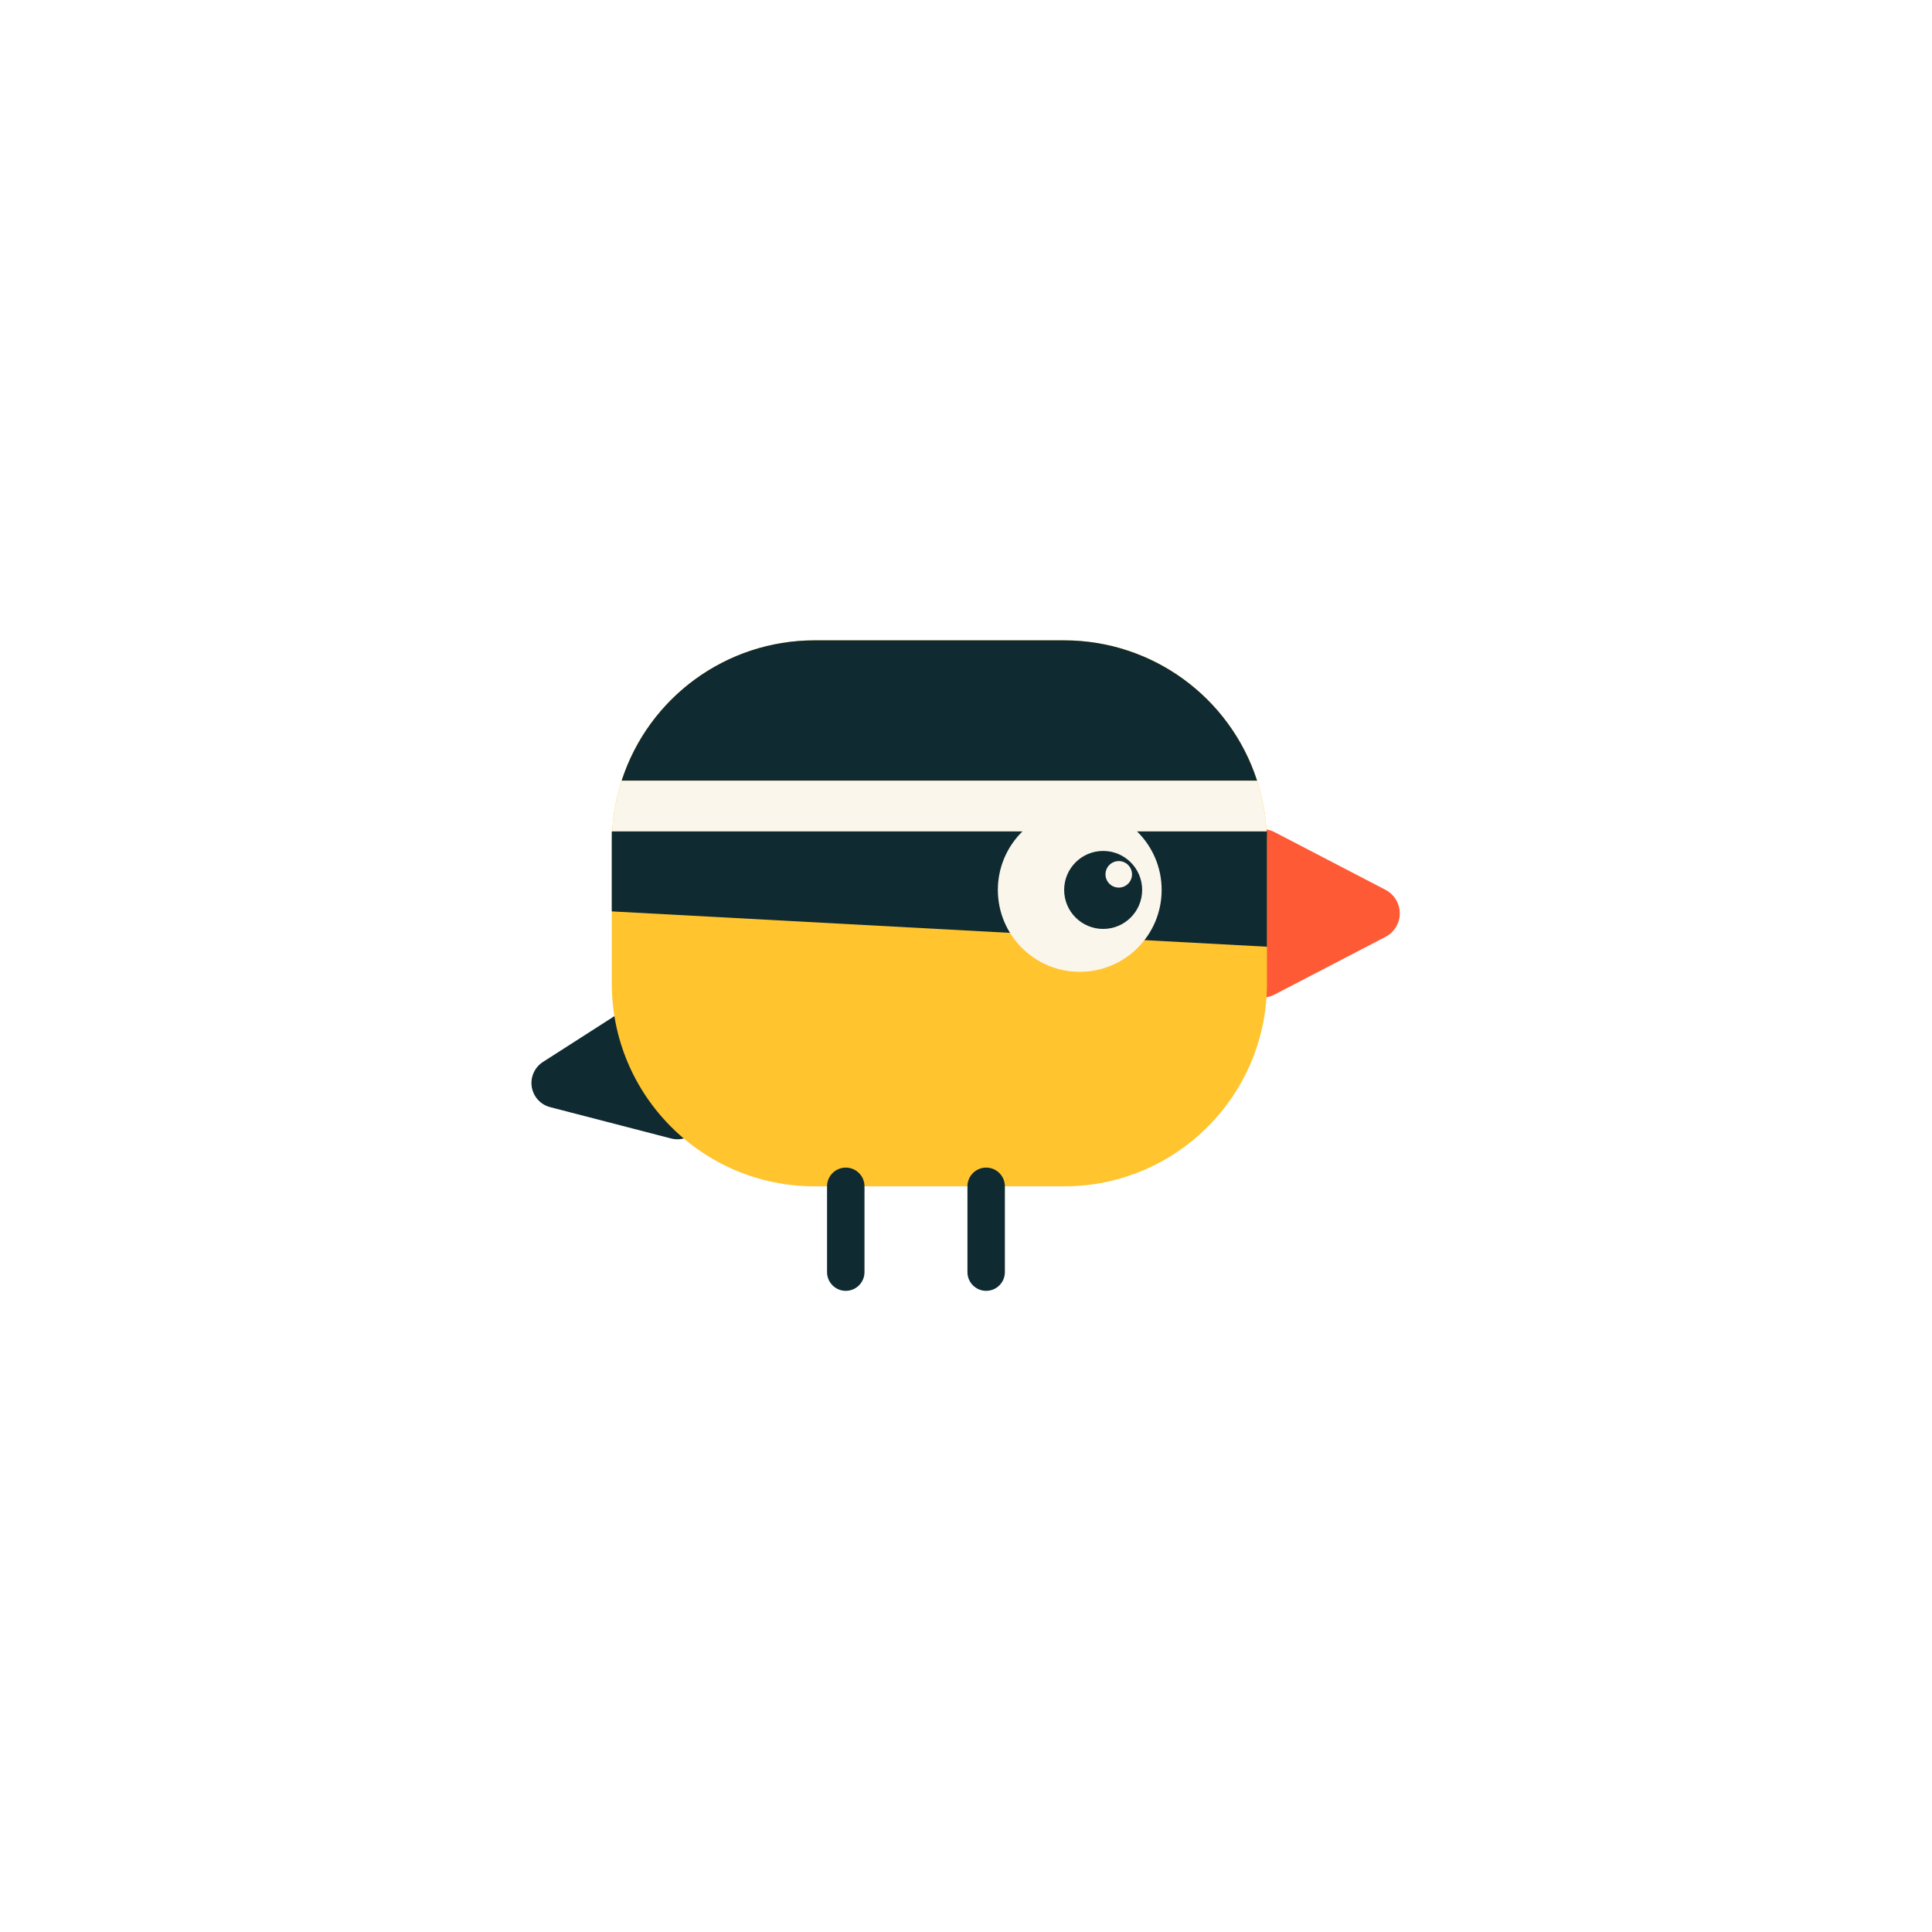
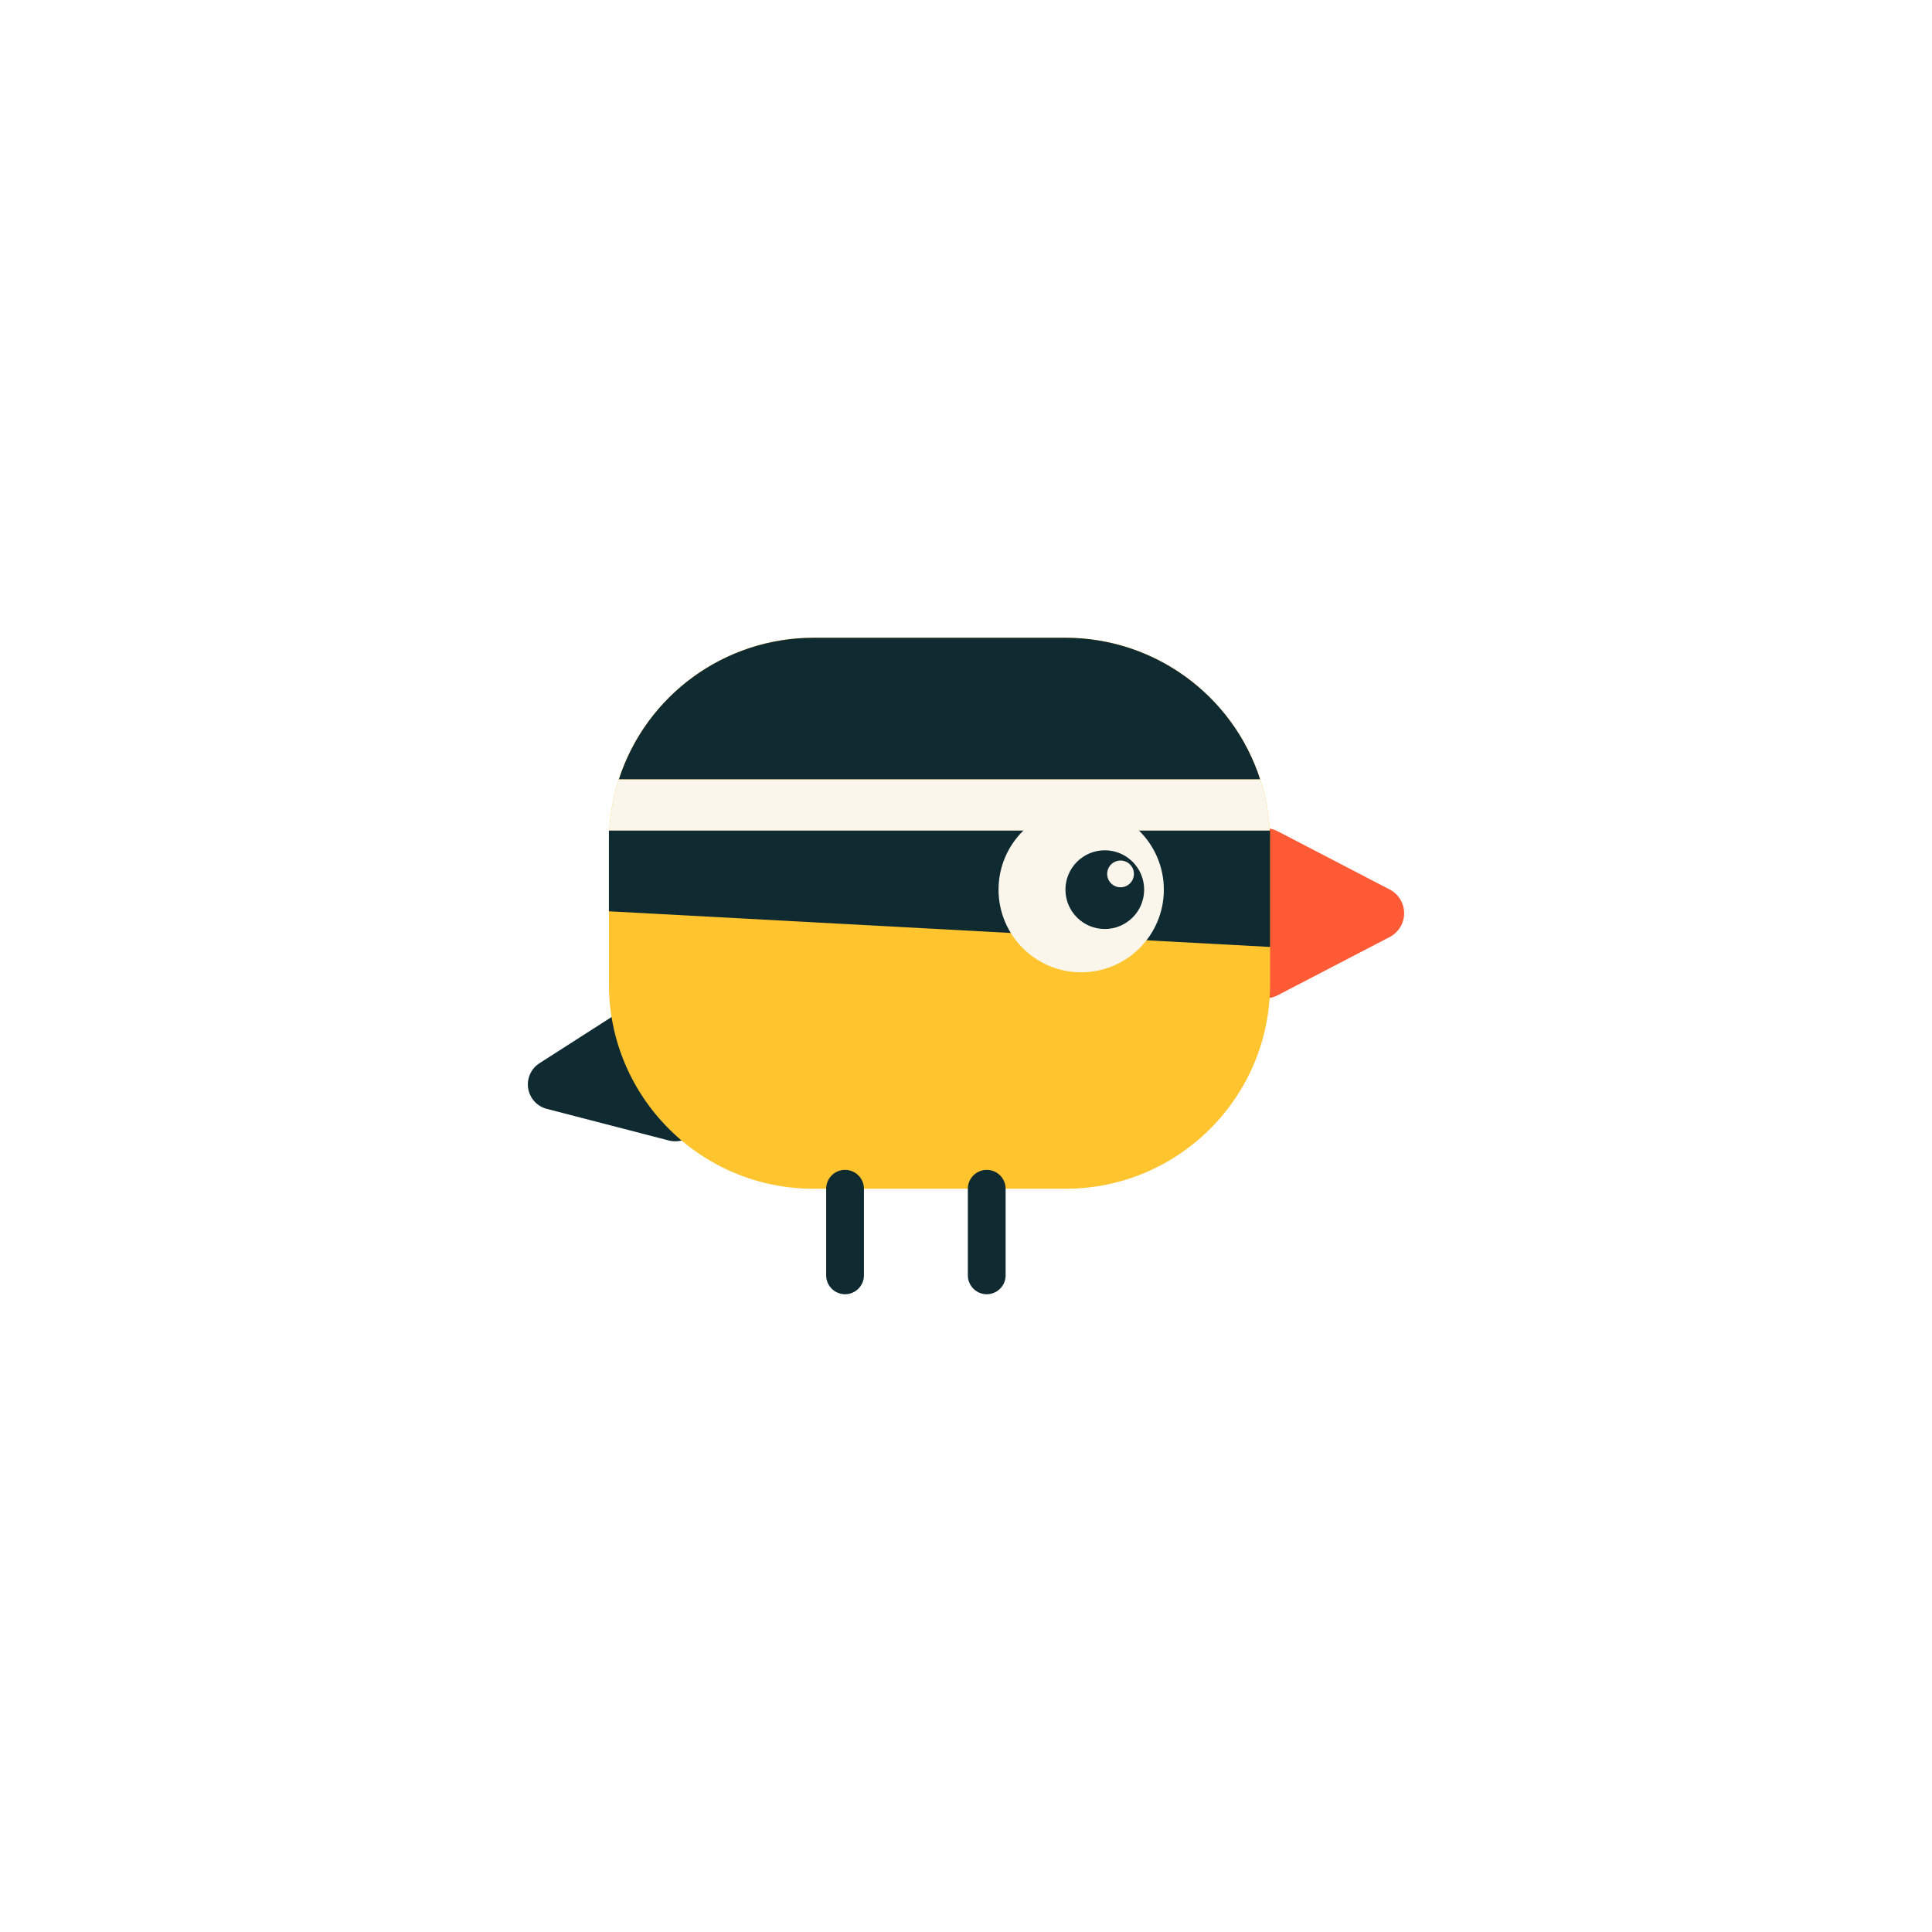
<svg xmlns="http://www.w3.org/2000/svg" viewBox="0 0 108 108" width="108" height="108" role="img" aria-label="Telinha Segura">
-   <g transform="translate(28.095 27.076) scale(0.436)">
+   <g transform="translate(27.879 26.852) scale(0.44)">
    <polygon fill="#0F2A30" stroke="#0F2A30" stroke-width="6.4" stroke-linejoin="round" points="21.25 67.55 6.9 76.75 22.42 80.77" />
    <polygon fill="#FF5A36" stroke="#FF5A36" stroke-width="6.8" stroke-linejoin="round" points="97.4 47.6 111.63 55 97.4 62.4" />
    <path fill="#FFC42E" d="M40 20H72A26 26 0 0 1 98 46V64A26 26 0 0 1 72 90H40A26 26 0 0 1 14 64V46A26 26 0 0 1 40 20Z" />
    <path fill="#0F2A30" d="M15.261 38A26 26 0 0 1 40 20H72A26 26 0 0 1 96.739 38Z" />
    <path fill="#FBF6EC" d="M15.261 38H96.739A26 26 0 0 1 97.957 44.5H14.043A26 26 0 0 1 15.261 38Z" />
    <polygon fill="#0F2A30" points="14 44.5 98 44.5 98 59.28 14 54.75" />
    <rect fill="#0F2A30" x="41.6" y="87.6" width="4.8" height="15.8" rx="2.4" />
    <rect fill="#0F2A30" x="59.6" y="87.6" width="4.8" height="15.8" rx="2.4" />
    <circle fill="#FBF6EC" cx="74" cy="52" r="10.5" />
    <circle fill="#0F2A30" cx="77" cy="52" r="5" />
    <circle fill="#FBF6EC" cx="79" cy="50" r="1.7" />
  </g>
</svg>
